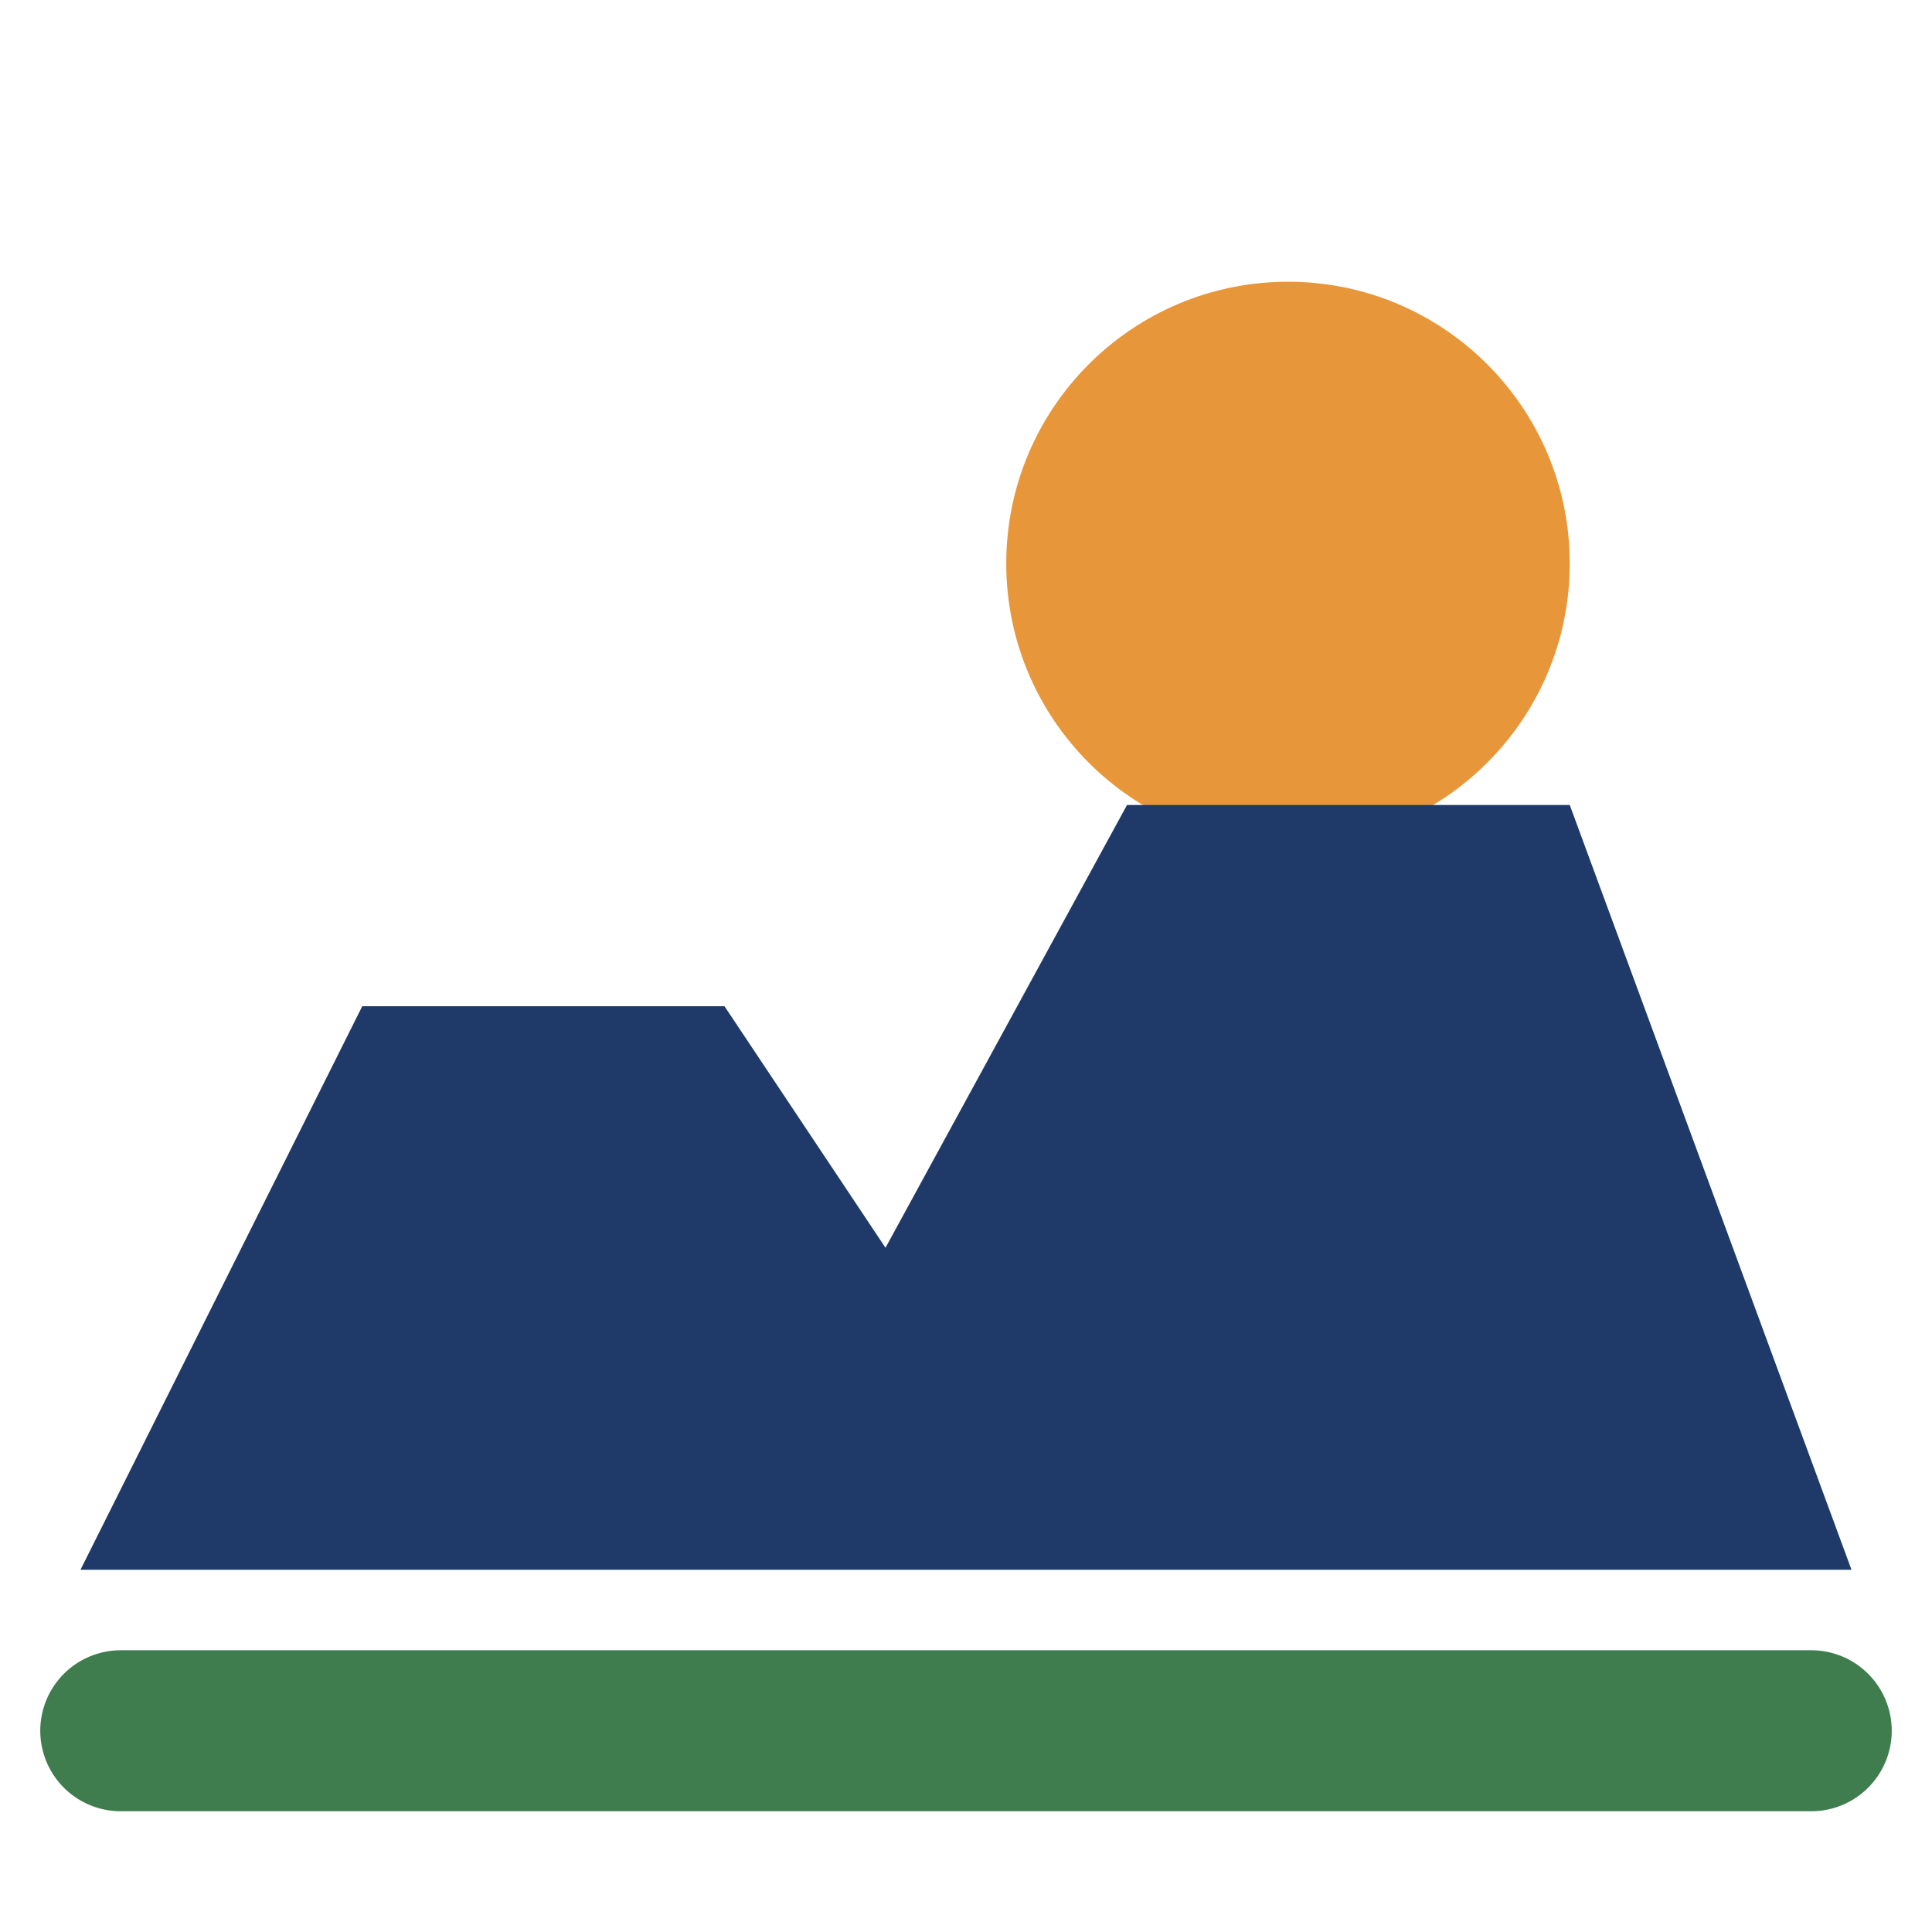
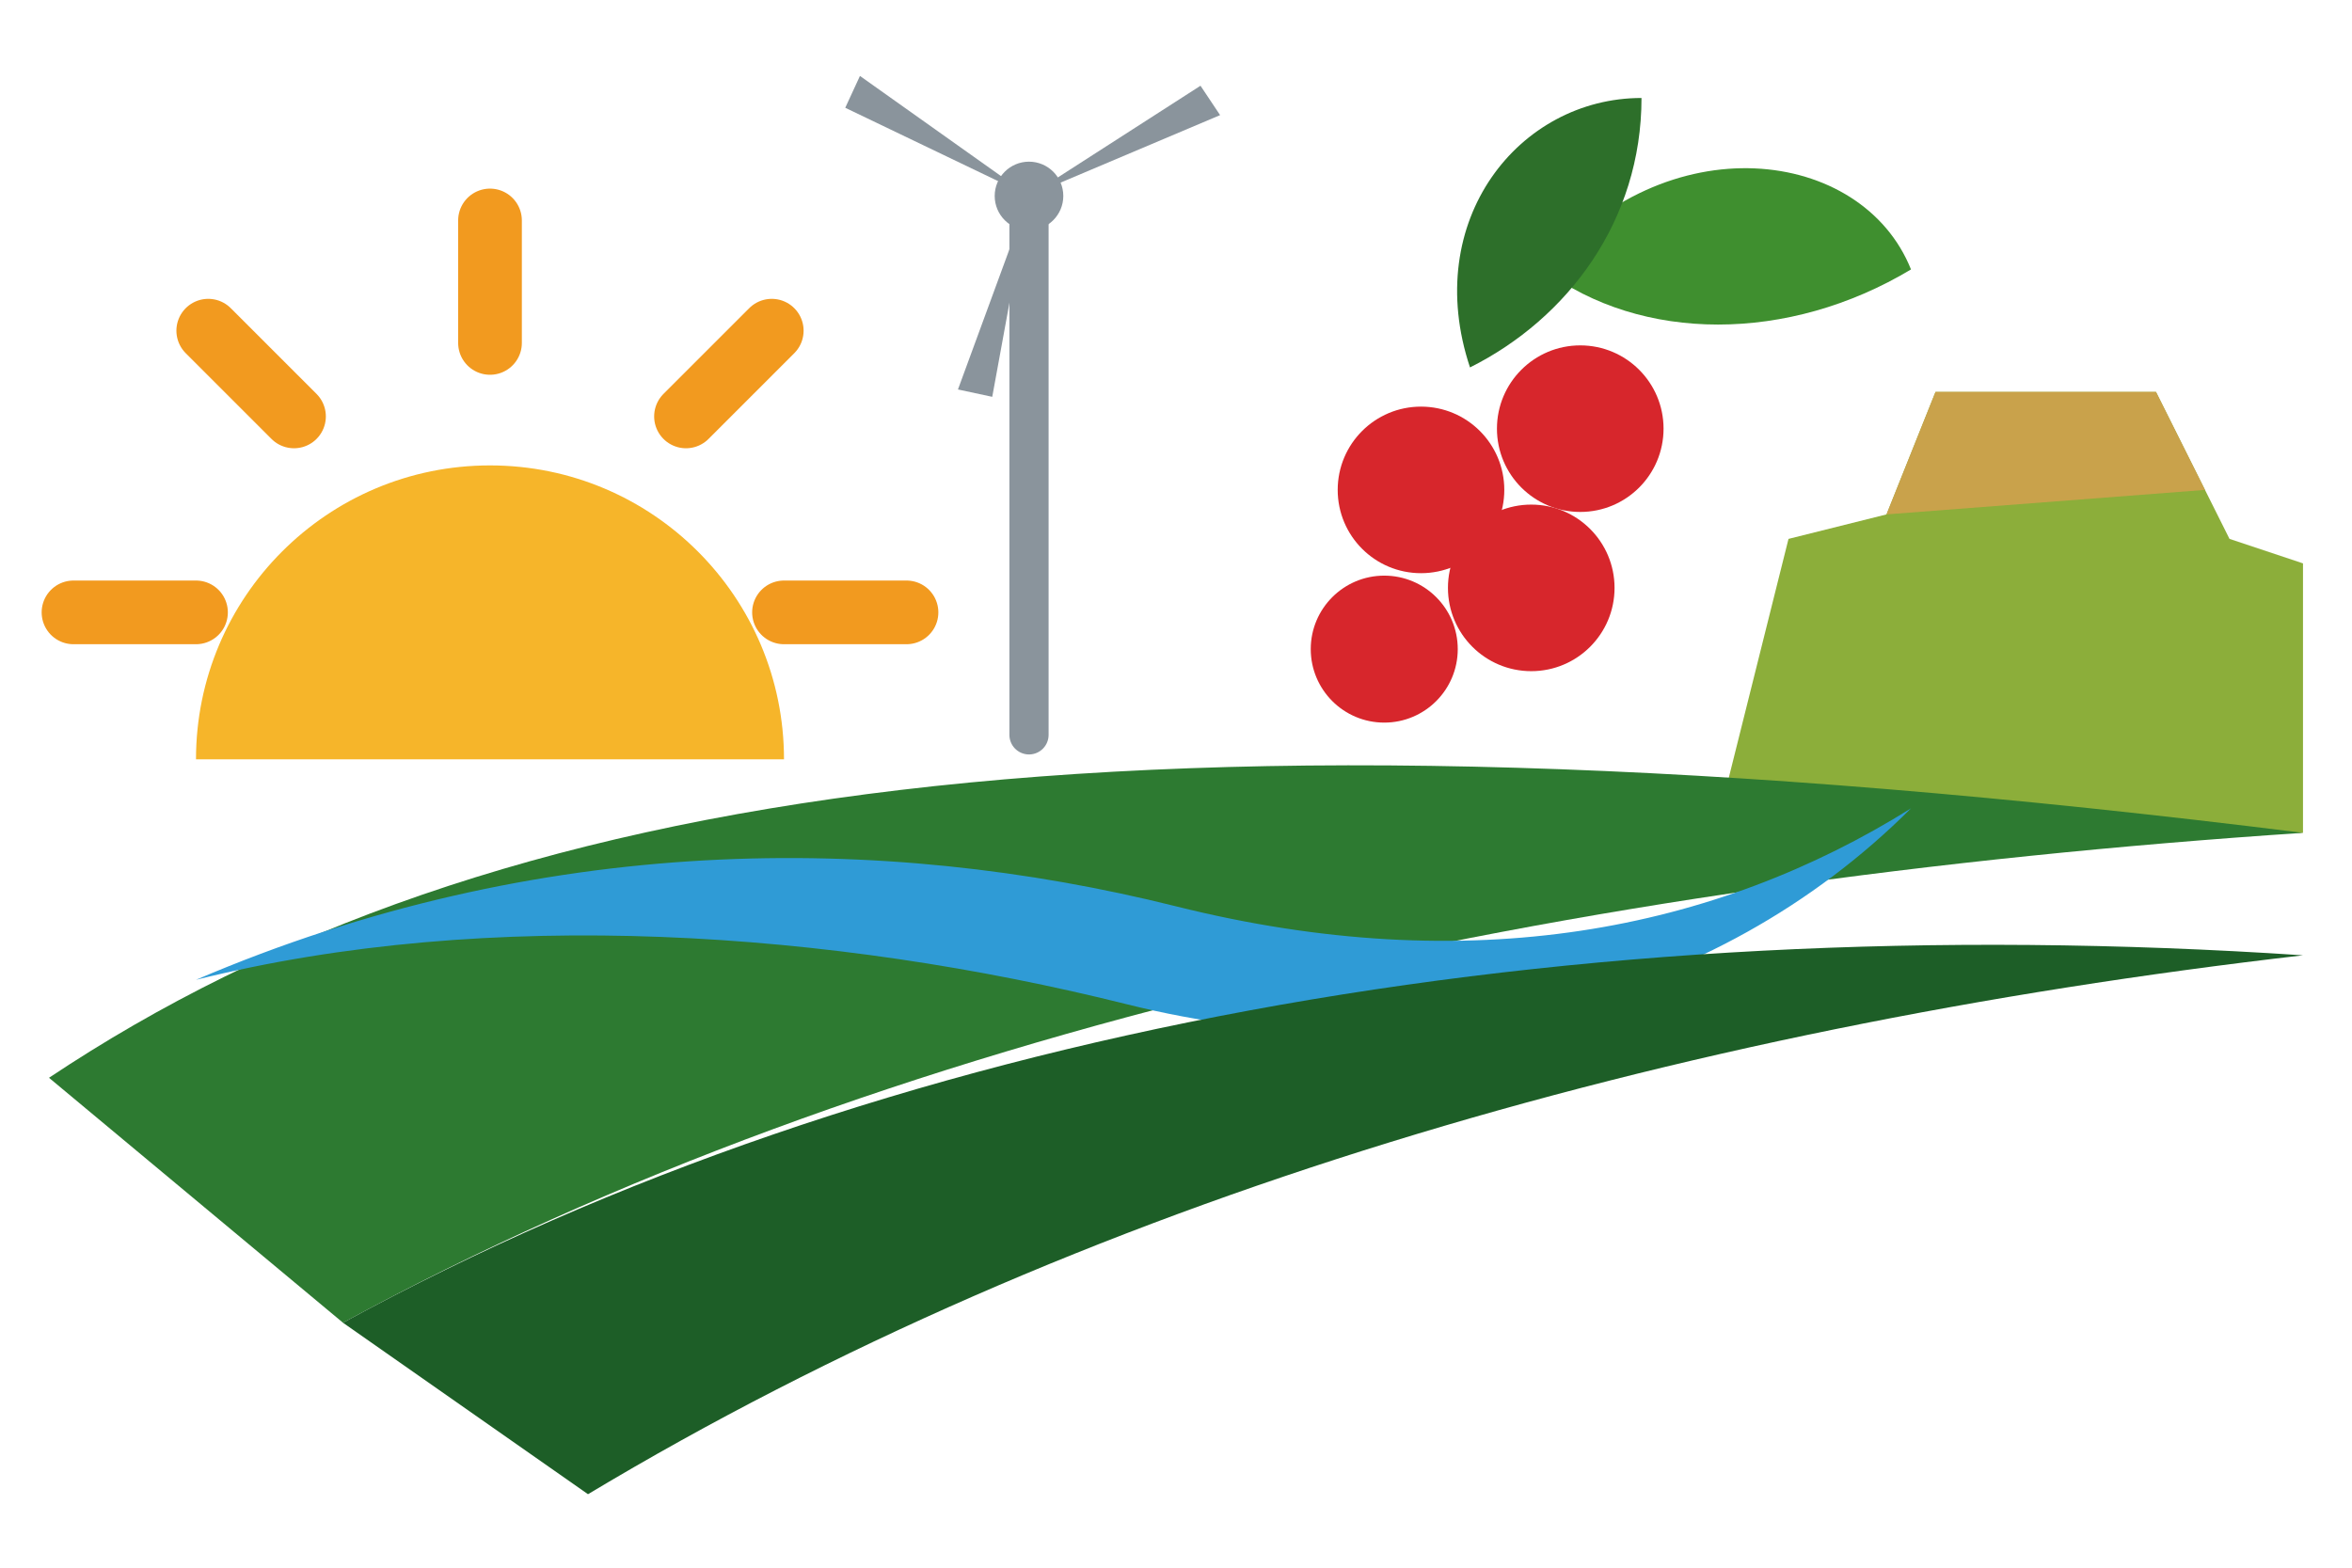
- <svg xmlns="http://www.w3.org/2000/svg" viewBox="0 0 48 48">
-   <circle cx="32" cy="14" r="7" fill="#e8963a" />
-   <path d="M2 39 9 25h9l4 6 6-11h11l7 19z" fill="#1f3a68" />
-   <path d="M3 43h42" stroke="#3f7d4e" stroke-width="4" stroke-linecap="round" />
+ <svg xmlns="http://www.w3.org/2000/svg" viewBox="0 0 96 64">
+   <g stroke="#f29a1f" stroke-width="2.6" stroke-linecap="round">
+     <path d="M20 9v5M8.5 13.5l3.5 3.5M31.5 13.5 28 17M3 25h5M37 25h-5" />
+   </g>
+   <path d="M8 31a12 12 0 0 1 24 0z" fill="#f6b52a" />
+   <path d="M42 30V8" stroke="#8a949c" stroke-width="1.6" stroke-linecap="round" />
+   <g fill="#8a949c">
+     <path d="M42 8 49 3.5l.8 1.2z" />
+     <path d="M42 8l-1.5 8.2-1.4-.3z" />
+     <path d="M42 8l-7.5-3.6.6-1.3z" />
+     <circle cx="42" cy="8" r="1.4" />
+   </g>
+   <path d="M63 11c5-6 13-5 15 0-5 3-11 3-15 0z" fill="#3f8f2f" />
+   <path d="M60 15c-2-6 2-11 7-11 0 5-3 9-7 11z" fill="#2d6f2a" />
+   <g fill="#d7262c">
+     <circle cx="58" cy="20" r="3.4" />
+     <circle cx="64.5" cy="17.5" r="3.4" />
+     <circle cx="62.5" cy="24" r="3.4" />
+     <circle cx="56.5" cy="26.5" r="3" />
+   </g>
+   <path d="M70 34l3-12 4-1 2-5h9l3 6 3 1v11z" fill="#8cae3a" />
+   <path d="M77 21l2-5h9l2 4z" fill="#c9a24b" />
+   <path d="M2 44c18-12 44-16 92-10-30 2-58 8-80 20z" fill="#2d7a31" />
+   <path d="M8 40c14-6 28-6 40-3s22 1 30-4c-8 8-20 11-32 8S20 37 8 40z" fill="#2f9bd6" />
+   <path d="M14 54c22-12 50-17 80-15-26 3-50 10-70 22z" fill="#1d5e27" />
</svg>
